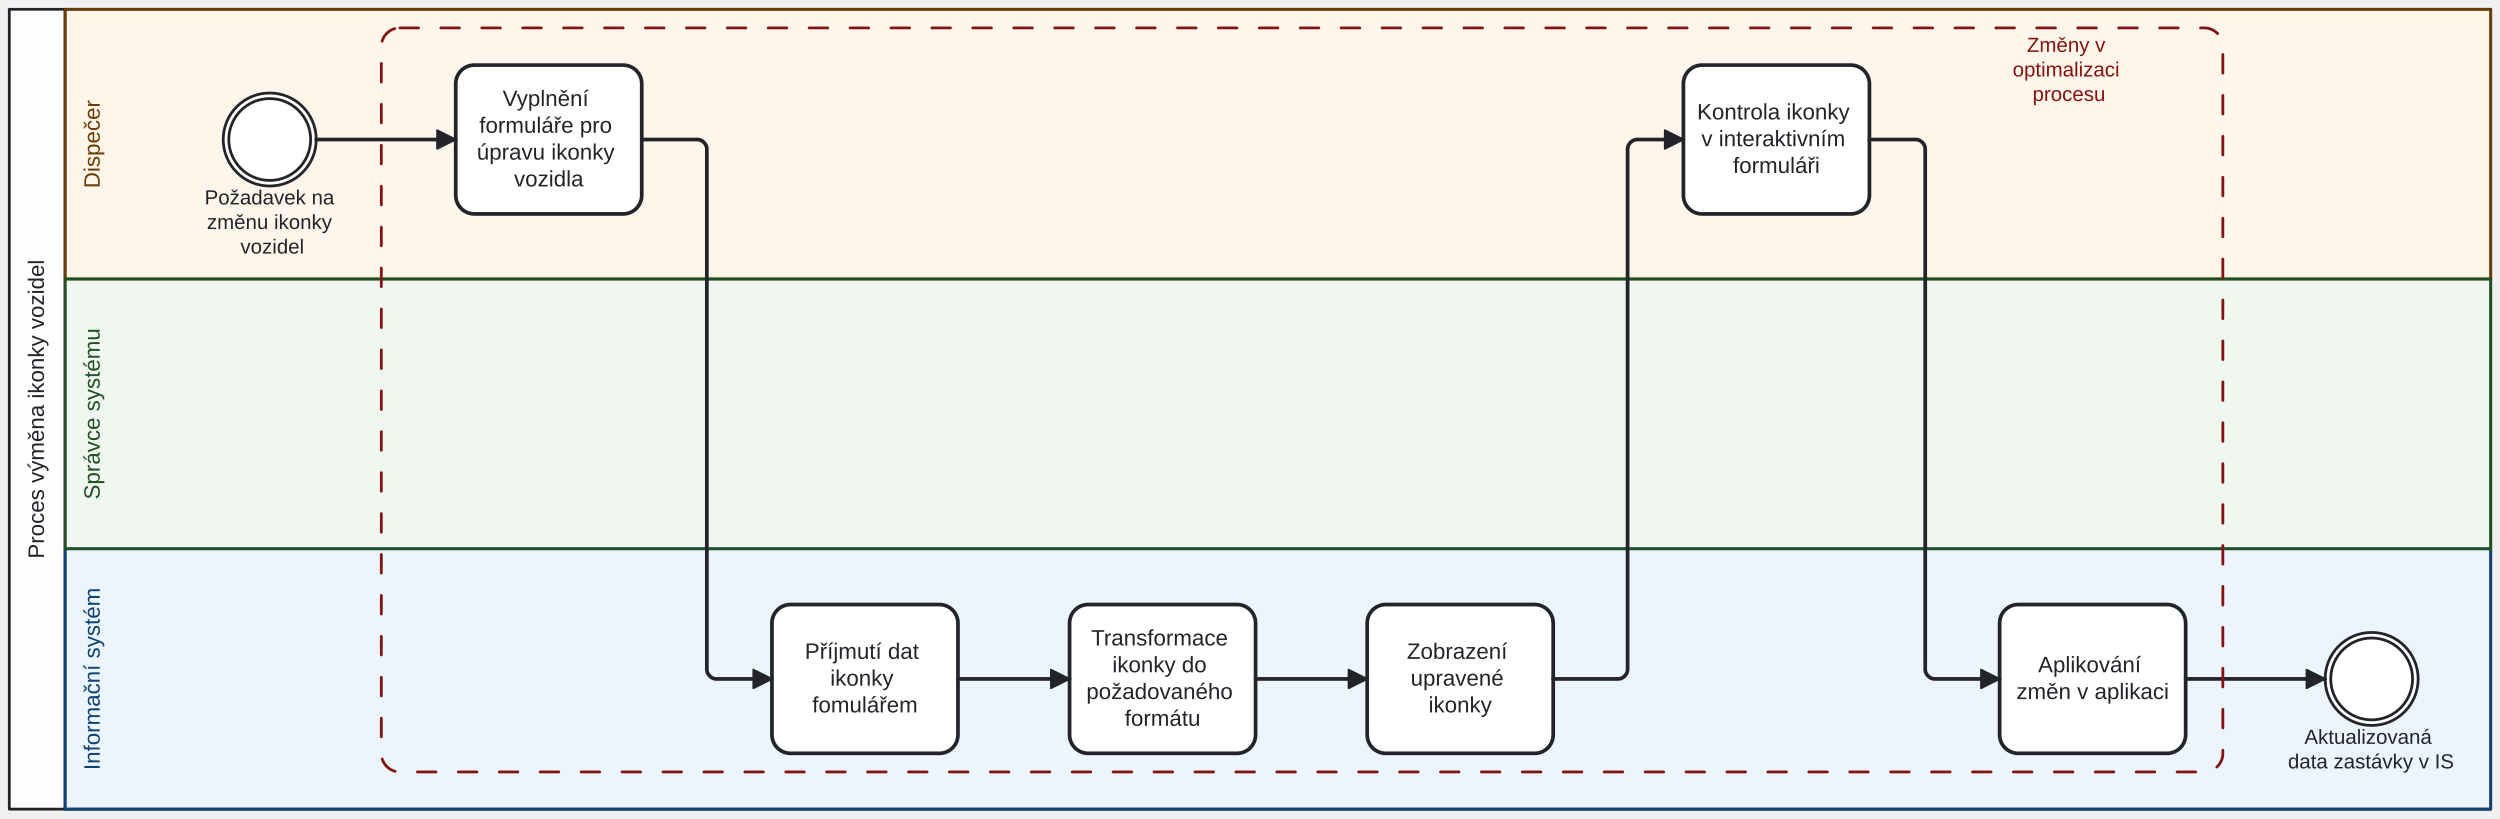
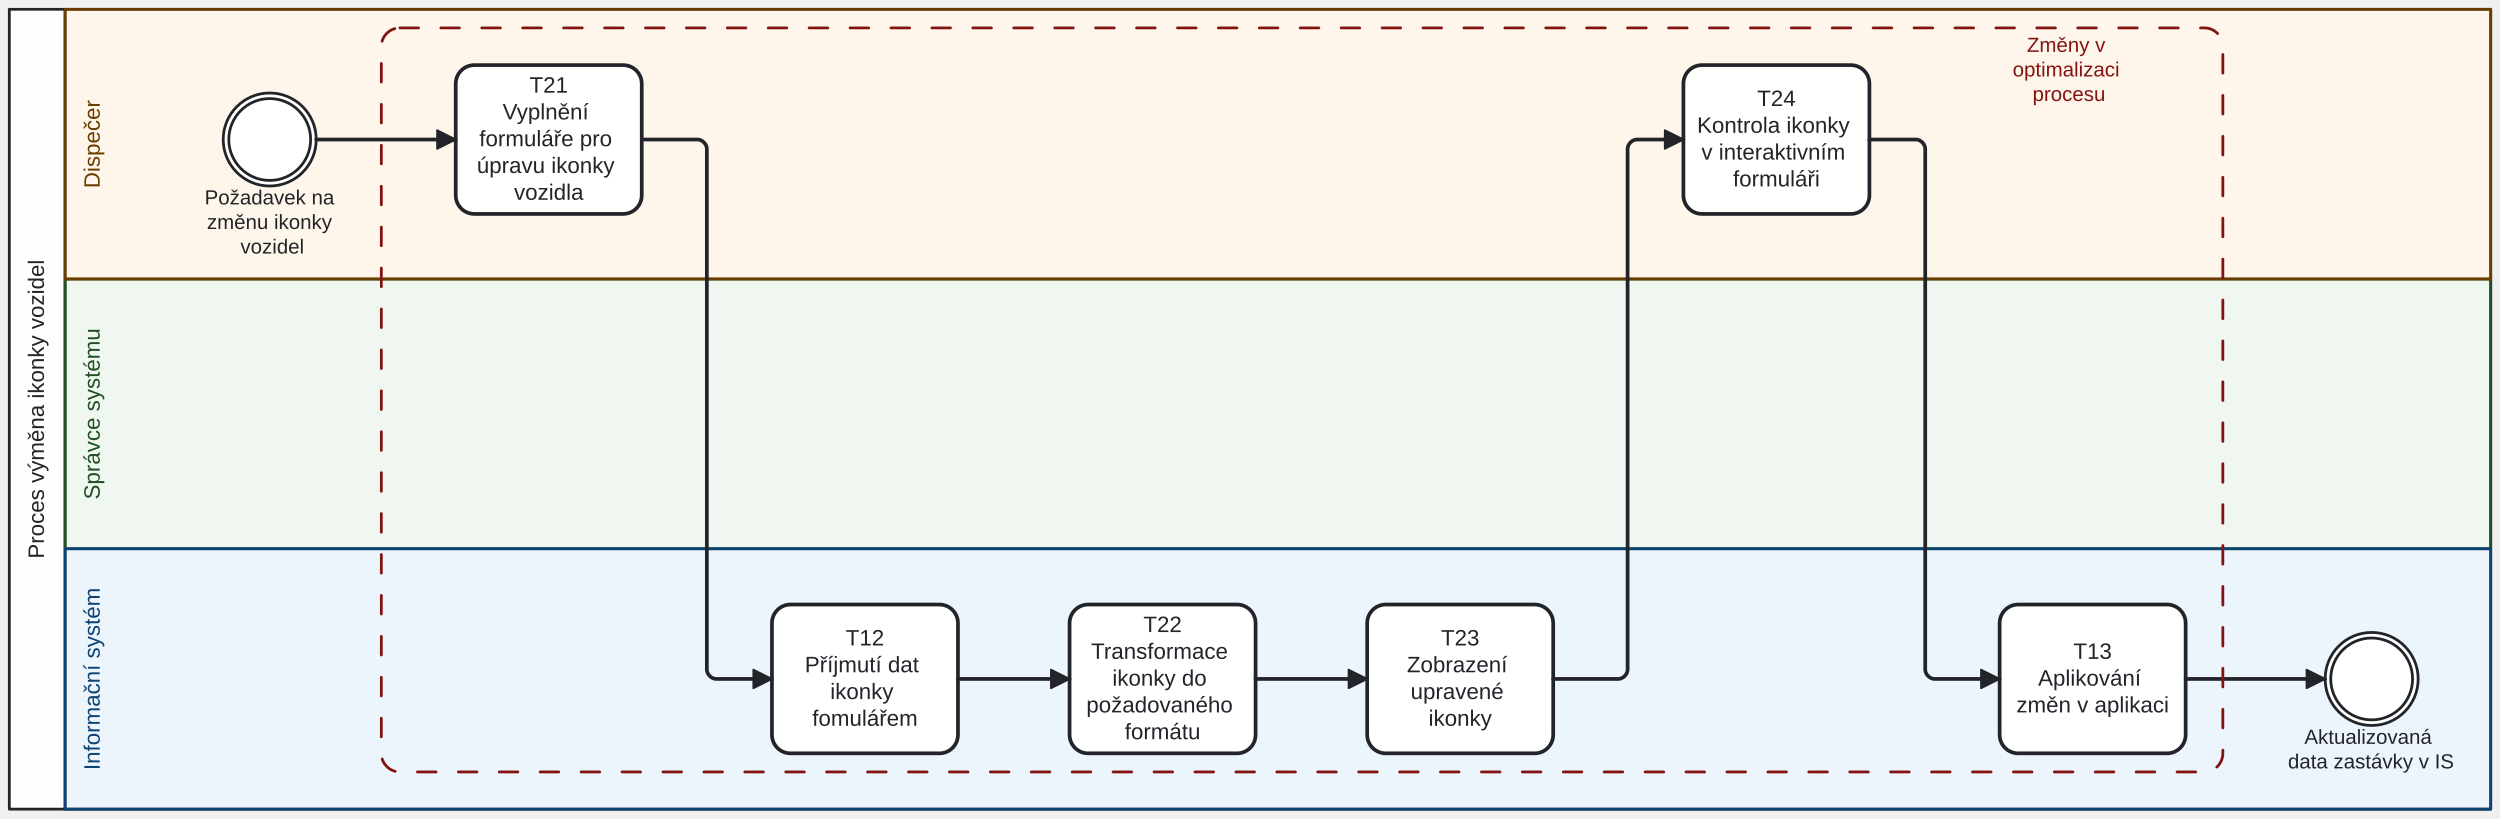
<svg xmlns="http://www.w3.org/2000/svg" width="1344" height="440" viewBox="125 55 1344 440" version="1.1">
  <defs>
-     <pattern id="djs-grid-pattern-252899" width="10" height="10" patternUnits="userSpaceOnUse">
+     <pattern id="djs-grid-pattern-616782" width="10" height="10" patternUnits="userSpaceOnUse">
      <circle cx="0.5" cy="0.5" r="0.5" style="fill: rgb(204, 204, 204);" />
    </pattern>
  </defs>
  <g class="djs-group">
    <g class="djs-element djs-shape" data-element-id="Participant_Proces_aktualizace_dat_j_zdn_ch___d_" transform="matrix(1, 0, 0, 1, 130, 60)" style="display: block;">
      <g class="djs-visual">
        <rect x="0" y="0" width="1334" height="430" rx="0" ry="0" style="stroke-linecap: round; stroke-linejoin: round; stroke: rgb(34, 36, 42); stroke-width: 1.5px; fill: white; fill-opacity: 0.95;" />
        <path style="fill: none; stroke-linecap: round; stroke-linejoin: round; stroke: rgb(34, 36, 42); stroke-width: 1.5px;" d="M30,0L30,430" />
        <text style="font-family: Arial, sans-serif; font-size: 12px; font-weight: normal; fill: rgb(34, 36, 42);" lineHeight="1.2" class="djs-label" transform="matrix(-1.83697e-16, -1, 1, -1.83697e-16, 0, 430)">
          <tspan x="134.667" y="18.6">Proces výměna ikonky vozidel</tspan>
        </text>
      </g>
-       <rect x="-5" y="-5" rx="4" width="1344" height="440" style="fill: none;" class="djs-outline" />
      <rect style="fill: none; stroke-opacity: 0; stroke: white; stroke-width: 15px;" class="djs-hit djs-hit-no-move" x="0" y="0" width="1334" height="430" />
      <rect style="fill: none; stroke-opacity: 0; stroke: white; stroke-width: 15px;" class="djs-hit djs-hit-click-stroke" x="0" y="0" width="1334" height="430" />
      <rect style="fill: none; stroke-opacity: 0; stroke: white; stroke-width: 15px;" class="djs-hit djs-hit-all" x="0" y="0" width="30" height="430" />
+       <rect x="-5" y="-5" rx="4" width="1344" height="440" style="fill: none;" class="djs-outline" />
    </g>
    <g class="djs-children">
+       <g class="djs-group">
+         <g class="djs-element djs-shape" data-element-id="Lane_Spr_vce_syst_mu" transform="matrix(1, 0, 0, 1, 160, 205)" style="display: block;">
+           <g class="djs-visual">
+             <rect x="0" y="0" width="1304" height="145" rx="0" ry="0" style="stroke-linecap: round; stroke-linejoin: round; stroke: rgb(32, 80, 34); stroke-width: 1.5px; fill: rgb(200, 230, 201); fill-opacity: 0.25;" />
+             <text style="font-family: Arial, sans-serif; font-size: 12px; font-weight: normal; fill: rgb(32, 80, 34);" lineHeight="1.2" class="djs-label" transform="matrix(-1.83697e-16, -1, 1, -1.83697e-16, 0, 145)">
+               <tspan x="26.5" y="18.6">Správce systému</tspan>
+             </text>
+           </g>
+           <rect style="fill: none; stroke-opacity: 0; stroke: white; stroke-width: 15px;" class="djs-hit djs-hit-no-move" x="0" y="0" width="1304" height="145" />
+           <rect style="fill: none; stroke-opacity: 0; stroke: white; stroke-width: 15px;" class="djs-hit djs-hit-click-stroke" x="0" y="0" width="1304" height="145" />
+           <rect style="fill: none; stroke-opacity: 0; stroke: white; stroke-width: 15px;" class="djs-hit djs-hit-all" x="0" y="0" width="30" height="145" />
+           <rect x="-5" y="-5" rx="4" width="1314" height="155" style="fill: none;" class="djs-outline" />
+         </g>
+       </g>
+       <g class="djs-group">
+         <g class="djs-element djs-shape" data-element-id="Lane_Informa_n__syst_m" transform="matrix(1, 0, 0, 1, 160, 350)" style="display: block;">
+           <g class="djs-visual">
+             <rect x="0" y="0" width="1304" height="140" rx="0" ry="0" style="stroke-linecap: round; stroke-linejoin: round; stroke: rgb(13, 67, 114); stroke-width: 1.5px; fill: rgb(187, 222, 251); fill-opacity: 0.25;" />
+             <text style="font-family: Arial, sans-serif; font-size: 12px; font-weight: normal; fill: rgb(13, 67, 114);" lineHeight="1.2" class="djs-label" transform="matrix(-1.83697e-16, -1, 1, -1.83697e-16, 0, 140)">
+               <tspan x="21" y="18.6">Informační systém</tspan>
+             </text>
+           </g>
+           <rect style="fill: none; stroke-opacity: 0; stroke: white; stroke-width: 15px;" class="djs-hit djs-hit-no-move" x="0" y="0" width="1304" height="140" />
+           <rect style="fill: none; stroke-opacity: 0; stroke: white; stroke-width: 15px;" class="djs-hit djs-hit-click-stroke" x="0" y="0" width="1304" height="140" />
+           <rect style="fill: none; stroke-opacity: 0; stroke: white; stroke-width: 15px;" class="djs-hit djs-hit-all" x="0" y="0" width="30" height="140" />
+           <rect x="-5" y="-5" rx="4" width="1314" height="150" style="fill: none;" class="djs-outline" />
+         </g>
+       </g>
      <g class="djs-group">
        <g class="djs-element djs-shape" data-element-id="Lane_Dopravce" transform="matrix(1, 0, 0, 1, 160, 60)" style="display: block;">
          <g class="djs-visual">
            <rect x="0" y="0" width="1304" height="145" rx="0" ry="0" style="stroke-linecap: round; stroke-linejoin: round; stroke: rgb(107, 60, 0); stroke-width: 1.5px; fill: rgb(255, 224, 178); fill-opacity: 0.25;" />
            <text style="font-family: Arial, sans-serif; font-size: 12px; font-weight: normal; fill: rgb(107, 60, 0);" lineHeight="1.2" class="djs-label" transform="matrix(-1.83697e-16, -1, 1, -1.83697e-16, 0, 145)">
              <tspan x="48.833" y="18.6">Dispečer</tspan>
            </text>
          </g>
-           <rect x="-5" y="-5" rx="4" width="1314" height="155" style="fill: none;" class="djs-outline" />
          <rect style="fill: none; stroke-opacity: 0; stroke: white; stroke-width: 15px;" class="djs-hit djs-hit-no-move" x="0" y="0" width="1304" height="145" />
          <rect style="fill: none; stroke-opacity: 0; stroke: white; stroke-width: 15px;" class="djs-hit djs-hit-click-stroke" x="0" y="0" width="1304" height="145" />
          <rect style="fill: none; stroke-opacity: 0; stroke: white; stroke-width: 15px;" class="djs-hit djs-hit-all" x="0" y="0" width="30" height="145" />
-         </g>
-       </g>
-       <g class="djs-group">
-         <g class="djs-element djs-shape" data-element-id="Lane_Informa_n__syst_m" transform="matrix(1, 0, 0, 1, 160, 350)" style="display: block;">
-           <g class="djs-visual">
-             <rect x="0" y="0" width="1304" height="140" rx="0" ry="0" style="stroke-linecap: round; stroke-linejoin: round; stroke: rgb(13, 67, 114); stroke-width: 1.5px; fill: rgb(187, 222, 251); fill-opacity: 0.25;" />
-             <text style="font-family: Arial, sans-serif; font-size: 12px; font-weight: normal; fill: rgb(13, 67, 114);" lineHeight="1.2" class="djs-label" transform="matrix(-1.83697e-16, -1, 1, -1.83697e-16, 0, 140)">
-               <tspan x="21" y="18.6">Informační systém</tspan>
-             </text>
-           </g>
-           <rect x="-5" y="-5" rx="4" width="1314" height="150" style="fill: none;" class="djs-outline" />
-           <rect style="fill: none; stroke-opacity: 0; stroke: white; stroke-width: 15px;" class="djs-hit djs-hit-no-move" x="0" y="0" width="1304" height="140" />
-           <rect style="fill: none; stroke-opacity: 0; stroke: white; stroke-width: 15px;" class="djs-hit djs-hit-click-stroke" x="0" y="0" width="1304" height="140" />
-           <rect style="fill: none; stroke-opacity: 0; stroke: white; stroke-width: 15px;" class="djs-hit djs-hit-all" x="0" y="0" width="30" height="140" />
-         </g>
-       </g>
-       <g class="djs-group">
-         <g class="djs-element djs-shape" data-element-id="Lane_Spr_vce_syst_mu" transform="matrix(1, 0, 0, 1, 160, 205)" style="display: block;">
-           <g class="djs-visual">
-             <rect x="0" y="0" width="1304" height="145" rx="0" ry="0" style="stroke-linecap: round; stroke-linejoin: round; stroke: rgb(32, 80, 34); stroke-width: 1.5px; fill: rgb(200, 230, 201); fill-opacity: 0.25;" />
-             <text style="font-family: Arial, sans-serif; font-size: 12px; font-weight: normal; fill: rgb(32, 80, 34);" lineHeight="1.2" class="djs-label" transform="matrix(-1.83697e-16, -1, 1, -1.83697e-16, 0, 145)">
-               <tspan x="26.5" y="18.6">Správce systému</tspan>
-             </text>
-           </g>
          <rect x="-5" y="-5" rx="4" width="1314" height="155" style="fill: none;" class="djs-outline" />
-           <rect style="fill: none; stroke-opacity: 0; stroke: white; stroke-width: 15px;" class="djs-hit djs-hit-no-move" x="0" y="0" width="1304" height="145" />
-           <rect style="fill: none; stroke-opacity: 0; stroke: white; stroke-width: 15px;" class="djs-hit djs-hit-click-stroke" x="0" y="0" width="1304" height="145" />
-           <rect style="fill: none; stroke-opacity: 0; stroke: white; stroke-width: 15px;" class="djs-hit djs-hit-all" x="0" y="0" width="30" height="145" />
        </g>
      </g>
      <g class="djs-group">
        <g class="djs-element djs-shape" data-element-id="Zm_na_j_zdn_ho___du" transform="matrix(1, 0, 0, 1, 245, 105)" style="display: block;">
          <g class="djs-visual">
            <circle cx="25" cy="25" r="25" style="stroke-linecap: round; stroke-linejoin: round; stroke: rgb(34, 36, 42); stroke-width: 1.5px; fill: white; fill-opacity: 0.95;" />
            <circle cx="25" cy="25" r="22" style="stroke-linecap: round; stroke-linejoin: round; stroke: rgb(34, 36, 42); stroke-width: 1.5px; fill: none;" />
          </g>
          <rect style="fill: none; stroke-opacity: 0; stroke: white; stroke-width: 15px;" class="djs-hit djs-hit-all" x="0" y="0" width="50" height="50" />
          <circle cx="25" cy="25" r="30" style="fill: none;" class="djs-outline" />
        </g>
      </g>
      <g class="djs-group">
        <g class="djs-element djs-shape" data-element-id="Zm_na_j_zdn_ho___du_label" transform="matrix(1, 0, 0, 1, 235, 155)" style="display: block;">
          <g class="djs-visual">
            <text style="font-family: Arial, sans-serif; font-size: 11px; font-weight: normal; fill: rgb(34, 36, 42);" lineHeight="1.2" class="djs-label">
              <tspan x="0" y="9.9">Požadavek na </tspan>
              <tspan x="1.225" y="23.1">změnu ikonky </tspan>
              <tspan x="19.25" y="36.3">vozidel</tspan>
            </text>
          </g>
          <rect style="fill: none; stroke-opacity: 0; stroke: white; stroke-width: 15px;" class="djs-hit djs-hit-all" x="0" y="0" width="73" height="40" />
          <rect x="-5" y="-5" rx="4" width="83" height="50" style="fill: none;" class="djs-outline" />
        </g>
      </g>
      <g class="djs-group">
        <g class="djs-element djs-shape" data-element-id="Activity_0sp6pku" transform="matrix(1, 0, 0, 1, 370, 90)" style="display: block;">
          <g class="djs-visual">
            <rect x="0" y="0" width="100" height="80" rx="10" ry="10" style="stroke-linecap: round; stroke-linejoin: round; stroke: rgb(34, 36, 42); stroke-width: 2px; fill: white; fill-opacity: 0.95;" />
            <text style="font-family: Arial, sans-serif; font-size: 12px; font-weight: normal; fill: rgb(34, 36, 42);" lineHeight="1.2" class="djs-label">
-               <tspan x="25.217" y="22">Vyplnění </tspan>
-               <tspan x="12.667" y="36.4">formuláře pro </tspan>
-               <tspan x="11.333" y="50.8">úpravu ikonky </tspan>
-               <tspan x="31.333" y="65.2">vozidla</tspan>
+               <tspan x="39.667" y="14.8">T21</tspan>
+               <tspan x="25.217" y="29.2">Vyplnění </tspan>
+               <tspan x="12.667" y="43.6">formuláře pro </tspan>
+               <tspan x="11.333" y="58">úpravu ikonky </tspan>
+               <tspan x="31.333" y="72.4">vozidla</tspan>
            </text>
          </g>
          <rect style="fill: none; stroke-opacity: 0; stroke: white; stroke-width: 15px;" class="djs-hit djs-hit-all" x="0" y="0" width="100" height="80" />
          <rect x="-5" y="-5" rx="14" width="110" height="90" style="fill: none;" class="djs-outline" />
        </g>
      </g>
      <g class="djs-group">
        <g class="djs-element djs-shape" data-element-id="Activity_18qa613" transform="matrix(1, 0, 0, 1, 540, 380)" style="display: block;">
          <g class="djs-visual">
            <rect x="0" y="0" width="100" height="80" rx="10" ry="10" style="stroke-linecap: round; stroke-linejoin: round; stroke: rgb(34, 36, 42); stroke-width: 2px; fill: white; fill-opacity: 0.95;" />
            <text style="font-family: Arial, sans-serif; font-size: 12px; font-weight: normal; fill: rgb(34, 36, 42);" lineHeight="1.2" class="djs-label">
-               <tspan x="17.667" y="29.2">Příjmutí dat </tspan>
-               <tspan x="31.333" y="43.6">ikonky </tspan>
-               <tspan x="21.667" y="58">fomulářem</tspan>
+               <tspan x="39.667" y="22">T12</tspan>
+               <tspan x="17.667" y="36.4">Příjmutí dat </tspan>
+               <tspan x="31.333" y="50.8">ikonky </tspan>
+               <tspan x="21.667" y="65.2">fomulářem</tspan>
            </text>
          </g>
          <rect style="fill: none; stroke-opacity: 0; stroke: white; stroke-width: 15px;" class="djs-hit djs-hit-all" x="0" y="0" width="100" height="80" />
          <rect x="-5" y="-5" rx="14" width="110" height="90" style="fill: none;" class="djs-outline" />
        </g>
      </g>
      <g class="djs-group">
        <g class="djs-element djs-shape" data-element-id="Activity_0edxqx6" transform="matrix(1, 0, 0, 1, 860, 380)" style="display: block;">
          <g class="djs-visual">
            <rect x="0" y="0" width="100" height="80" rx="10" ry="10" style="stroke-linecap: round; stroke-linejoin: round; stroke: rgb(34, 36, 42); stroke-width: 2px; fill: white; fill-opacity: 0.95;" />
            <text style="font-family: Arial, sans-serif; font-size: 12px; font-weight: normal; fill: rgb(34, 36, 42);" lineHeight="1.2" class="djs-label">
-               <tspan x="21.333" y="29.2">Zobrazení </tspan>
-               <tspan x="23.333" y="43.6">upravené </tspan>
-               <tspan x="33" y="58">ikonky</tspan>
+               <tspan x="39.667" y="22">T23</tspan>
+               <tspan x="21.333" y="36.4">Zobrazení </tspan>
+               <tspan x="23.333" y="50.8">upravené </tspan>
+               <tspan x="33" y="65.2">ikonky</tspan>
            </text>
          </g>
          <rect style="fill: none; stroke-opacity: 0; stroke: white; stroke-width: 15px;" class="djs-hit djs-hit-all" x="0" y="0" width="100" height="80" />
          <rect x="-5" y="-5" rx="14" width="110" height="90" style="fill: none;" class="djs-outline" />
        </g>
      </g>
      <g class="djs-group">
        <g class="djs-element djs-shape" data-element-id="Activity_0b75zoj" transform="matrix(1, 0, 0, 1, 1200, 380)" style="display: block;">
          <g class="djs-visual">
            <rect x="0" y="0" width="100" height="80" rx="10" ry="10" style="stroke-linecap: round; stroke-linejoin: round; stroke: rgb(34, 36, 42); stroke-width: 2px; fill: white; fill-opacity: 0.95;" />
            <text style="font-family: Arial, sans-serif; font-size: 12px; font-weight: normal; fill: rgb(34, 36, 42);" lineHeight="1.2" class="djs-label">
-               <tspan x="20.667" y="36.4">Aplikování </tspan>
-               <tspan x="9" y="50.8">změn v aplikaci</tspan>
+               <tspan x="39.667" y="29.2">T13</tspan>
+               <tspan x="20.667" y="43.6">Aplikování </tspan>
+               <tspan x="9" y="58">změn v aplikaci</tspan>
            </text>
          </g>
          <rect style="fill: none; stroke-opacity: 0; stroke: white; stroke-width: 15px;" class="djs-hit djs-hit-all" x="0" y="0" width="100" height="80" />
          <rect x="-5" y="-5" rx="14" width="110" height="90" style="fill: none;" class="djs-outline" />
        </g>
      </g>
      <g class="djs-group">
        <g class="djs-element djs-shape" data-element-id="Activity_1gcmrmh" transform="matrix(1, 0, 0, 1, 1030, 90)" style="display: block;">
          <g class="djs-visual">
            <rect x="0" y="0" width="100" height="80" rx="10" ry="10" style="stroke-linecap: round; stroke-linejoin: round; stroke: rgb(34, 36, 42); stroke-width: 2px; fill: white; fill-opacity: 0.95;" />
            <text style="font-family: Arial, sans-serif; font-size: 12px; font-weight: normal; fill: rgb(34, 36, 42);" lineHeight="1.2" class="djs-label">
-               <tspan x="7.333" y="29.2">Kontrola ikonky </tspan>
-               <tspan x="9.667" y="43.6">v interaktivním </tspan>
-               <tspan x="26.667" y="58">formuláři</tspan>
+               <tspan x="39.667" y="22">T24</tspan>
+               <tspan x="7.333" y="36.4">Kontrola ikonky </tspan>
+               <tspan x="9.667" y="50.8">v interaktivním </tspan>
+               <tspan x="26.667" y="65.2">formuláři</tspan>
            </text>
          </g>
          <rect style="fill: none; stroke-opacity: 0; stroke: white; stroke-width: 15px;" class="djs-hit djs-hit-all" x="0" y="0" width="100" height="80" />
          <rect x="-5" y="-5" rx="14" width="110" height="90" style="fill: none;" class="djs-outline" />
        </g>
      </g>
      <g class="djs-group">
        <g class="djs-element djs-shape" data-element-id="Activity_1i9jghm" transform="matrix(1, 0, 0, 1, 700, 380)" style="display: block;">
          <g class="djs-visual">
            <rect x="0" y="0" width="100" height="80" rx="10" ry="10" style="stroke-linecap: round; stroke-linejoin: round; stroke: rgb(34, 36, 42); stroke-width: 2px; fill: white; fill-opacity: 0.95;" />
            <text style="font-family: Arial, sans-serif; font-size: 12px; font-weight: normal; fill: rgb(34, 36, 42);" lineHeight="1.2" class="djs-label">
-               <tspan x="11.558" y="22">Transformace </tspan>
-               <tspan x="23" y="36.4">ikonky do </tspan>
-               <tspan x="9" y="50.8">požadovaného </tspan>
-               <tspan x="29.667" y="65.2">formátu</tspan>
+               <tspan x="39.667" y="14.8">T22</tspan>
+               <tspan x="11.558" y="29.2">Transformace </tspan>
+               <tspan x="23" y="43.6">ikonky do </tspan>
+               <tspan x="9" y="58">požadovaného </tspan>
+               <tspan x="29.667" y="72.4">formátu</tspan>
            </text>
          </g>
          <rect style="fill: none; stroke-opacity: 0; stroke: white; stroke-width: 15px;" class="djs-hit djs-hit-all" x="0" y="0" width="100" height="80" />
          <rect x="-5" y="-5" rx="14" width="110" height="90" style="fill: none;" class="djs-outline" />
        </g>
      </g>
      <g class="djs-group">
        <g class="djs-element djs-shape" data-element-id="Aktualizovan__data_j_zdn_ch___d__dostupn__v_IS" transform="matrix(1, 0, 0, 1, 1375, 395)" style="display: block;">
          <g class="djs-visual">
            <circle cx="25" cy="25" r="25" style="stroke-linecap: round; stroke-linejoin: round; stroke: rgb(34, 36, 42); stroke-width: 1.5px; fill: white; fill-opacity: 0.95;" />
            <circle cx="25" cy="25" r="22" style="stroke-linecap: round; stroke-linejoin: round; stroke: rgb(34, 36, 42); stroke-width: 1.5px; fill: none;" />
          </g>
          <rect style="fill: none; stroke-opacity: 0; stroke: white; stroke-width: 15px;" class="djs-hit djs-hit-all" x="0" y="0" width="50" height="50" />
          <circle cx="25" cy="25" r="30" style="fill: none;" class="djs-outline" />
        </g>
      </g>
      <g class="djs-group">
+         <g class="djs-element djs-shape" data-element-id="Aktualizovan__data_j_zdn_ch___d__dostupn__v_IS_label" transform="matrix(1, 0, 0, 1, 1355, 445)" style="display: block;">
+           <g class="djs-visual">
+             <text style="font-family: Arial, sans-serif; font-size: 11px; font-weight: normal; fill: rgb(34, 36, 42);" lineHeight="1.2" class="djs-label">
+               <tspan x="8.842" y="9.9">Aktualizovaná </tspan>
+               <tspan x="0" y="23.1">data zastávky v IS</tspan>
+             </text>
+           </g>
+           <rect style="fill: none; stroke-opacity: 0; stroke: white; stroke-width: 15px;" class="djs-hit djs-hit-all" x="0" y="0" width="90" height="27" />
+           <rect x="-5" y="-5" rx="4" width="100" height="37" style="fill: none;" class="djs-outline" />
+         </g>
+       </g>
+       <g class="djs-group">
        <g class="djs-element djs-connection" data-element-id="Flow_rel-Zm_na_j_zdn_ho___du-Informov_n__spr_vce_syst_mu_o_zm_n__j_zdn_ch___d_-forward" style="display: block;">
          <g class="djs-visual">
            <defs>
-               <marker id="marker-2y8yrhfykdpttidwweyv4htcb" viewBox="0 0 20 20" refX="11" refY="10" markerWidth="10" markerHeight="10" orient="auto">
-                 <path d="M 1 5 L 11 10 L 1 15 Z" style="stroke-linecap: round; stroke-linejoin: round; stroke: rgb(34, 36, 42); stroke-width: 1px; fill: rgb(34, 36, 42);" />
-               </marker>
-             </defs>
-             <path style="fill: none; stroke-linecap: round; stroke-linejoin: round; stroke: rgb(34, 36, 42); stroke-width: 2px; marker-end: url('#marker-2y8yrhfykdpttidwweyv4htcb');" data-corner-radius="5" d="M295,130L370,130" />
+               <marker id="marker-3dk4g625xs3rce3f567o2uv05" viewBox="0 0 20 20" refX="11" refY="10" markerWidth="10" markerHeight="10" orient="auto">
+                 <path d="M 1 5 L 11 10 L 1 15 Z" style="stroke-linecap: round; stroke-linejoin: round; stroke: rgb(34, 36, 42); stroke-width: 1px; fill: rgb(34, 36, 42);" />
+               </marker>
+             </defs>
+             <path style="fill: none; stroke-linecap: round; stroke-linejoin: round; stroke: rgb(34, 36, 42); stroke-width: 2px; marker-end: url('#marker-3dk4g625xs3rce3f567o2uv05');" data-corner-radius="5" d="M295,130L370,130" />
          </g>
          <path d="M295,130L370,130" style="fill: none; stroke-opacity: 0; stroke: white; stroke-width: 15px;" class="djs-hit djs-hit-stroke" />
          <rect x="290" y="125" rx="4" width="85" height="10" style="fill: none;" class="djs-outline" />
        </g>
      </g>
      <g class="djs-group">
        <g class="djs-element djs-connection" data-element-id="Flow_1i2h7os" style="display: block;">
          <g class="djs-visual">
            <defs>
-               <marker id="marker-55wo6fp9mp8hbl4kokrz4yup0" viewBox="0 0 20 20" refX="11" refY="10" markerWidth="10" markerHeight="10" orient="auto">
-                 <path d="M 1 5 L 11 10 L 1 15 Z" style="stroke-linecap: round; stroke-linejoin: round; stroke: rgb(34, 36, 42); stroke-width: 1px; fill: rgb(34, 36, 42);" />
-               </marker>
-             </defs>
-             <path style="fill: none; stroke-linecap: round; stroke-linejoin: round; stroke: rgb(34, 36, 42); stroke-width: 2px; marker-end: url('#marker-55wo6fp9mp8hbl4kokrz4yup0');" data-corner-radius="5" d="M470,130L500,130C502.5,130,505,132.5,505,135L505,415C505,417.5,507.5,420,510,420L540,420" />
+               <marker id="marker-eauzi5a809flfgkzrclwitun0" viewBox="0 0 20 20" refX="11" refY="10" markerWidth="10" markerHeight="10" orient="auto">
+                 <path d="M 1 5 L 11 10 L 1 15 Z" style="stroke-linecap: round; stroke-linejoin: round; stroke: rgb(34, 36, 42); stroke-width: 1px; fill: rgb(34, 36, 42);" />
+               </marker>
+             </defs>
+             <path style="fill: none; stroke-linecap: round; stroke-linejoin: round; stroke: rgb(34, 36, 42); stroke-width: 2px; marker-end: url('#marker-eauzi5a809flfgkzrclwitun0');" data-corner-radius="5" d="M470,130L500,130C502.5,130,505,132.5,505,135L505,415C505,417.5,507.5,420,510,420L540,420" />
          </g>
          <path d="M470,130L505,130L505,420L540,420" style="fill: none; stroke-opacity: 0; stroke: white; stroke-width: 15px;" class="djs-hit djs-hit-stroke" />
          <rect x="465" y="125" rx="4" width="80" height="300" style="fill: none;" class="djs-outline" />
        </g>
      </g>
      <g class="djs-group">
        <g class="djs-element djs-connection" data-element-id="Flow_00dzndh" style="display: block;">
          <g class="djs-visual">
            <defs>
-               <marker id="marker-dz55s7tc00uun3ajwlhusdf6i" viewBox="0 0 20 20" refX="11" refY="10" markerWidth="10" markerHeight="10" orient="auto">
-                 <path d="M 1 5 L 11 10 L 1 15 Z" style="stroke-linecap: round; stroke-linejoin: round; stroke: rgb(34, 36, 42); stroke-width: 1px; fill: rgb(34, 36, 42);" />
-               </marker>
-             </defs>
-             <path style="fill: none; stroke-linecap: round; stroke-linejoin: round; stroke: rgb(34, 36, 42); stroke-width: 2px; marker-end: url('#marker-dz55s7tc00uun3ajwlhusdf6i');" data-corner-radius="5" d="M640,420L700,420" />
+               <marker id="marker-45f9nowln6zizeejiohtbev6z" viewBox="0 0 20 20" refX="11" refY="10" markerWidth="10" markerHeight="10" orient="auto">
+                 <path d="M 1 5 L 11 10 L 1 15 Z" style="stroke-linecap: round; stroke-linejoin: round; stroke: rgb(34, 36, 42); stroke-width: 1px; fill: rgb(34, 36, 42);" />
+               </marker>
+             </defs>
+             <path style="fill: none; stroke-linecap: round; stroke-linejoin: round; stroke: rgb(34, 36, 42); stroke-width: 2px; marker-end: url('#marker-45f9nowln6zizeejiohtbev6z');" data-corner-radius="5" d="M640,420L700,420" />
          </g>
          <path d="M640,420L700,420" style="fill: none; stroke-opacity: 0; stroke: white; stroke-width: 15px;" class="djs-hit djs-hit-stroke" />
          <rect x="635" y="415" rx="4" width="70" height="10" style="fill: none;" class="djs-outline" />
        </g>
      </g>
      <g class="djs-group">
        <g class="djs-element djs-connection" data-element-id="Flow_06jfo1a" style="display: block;">
          <g class="djs-visual">
            <defs>
-               <marker id="marker-d3h4y96s6po3jpqxagn27na5p" viewBox="0 0 20 20" refX="11" refY="10" markerWidth="10" markerHeight="10" orient="auto">
-                 <path d="M 1 5 L 11 10 L 1 15 Z" style="stroke-linecap: round; stroke-linejoin: round; stroke: rgb(34, 36, 42); stroke-width: 1px; fill: rgb(34, 36, 42);" />
-               </marker>
-             </defs>
-             <path style="fill: none; stroke-linecap: round; stroke-linejoin: round; stroke: rgb(34, 36, 42); stroke-width: 2px; marker-end: url('#marker-d3h4y96s6po3jpqxagn27na5p');" data-corner-radius="5" d="M1300,420L1375,420" />
+               <marker id="marker-5th5q6hemqjn8fkmomznq5vku" viewBox="0 0 20 20" refX="11" refY="10" markerWidth="10" markerHeight="10" orient="auto">
+                 <path d="M 1 5 L 11 10 L 1 15 Z" style="stroke-linecap: round; stroke-linejoin: round; stroke: rgb(34, 36, 42); stroke-width: 1px; fill: rgb(34, 36, 42);" />
+               </marker>
+             </defs>
+             <path style="fill: none; stroke-linecap: round; stroke-linejoin: round; stroke: rgb(34, 36, 42); stroke-width: 2px; marker-end: url('#marker-5th5q6hemqjn8fkmomznq5vku');" data-corner-radius="5" d="M1300,420L1375,420" />
          </g>
          <path d="M1300,420L1375,420" style="fill: none; stroke-opacity: 0; stroke: white; stroke-width: 15px;" class="djs-hit djs-hit-stroke" />
          <rect x="1295" y="415" rx="4" width="85" height="10" style="fill: none;" class="djs-outline" />
        </g>
      </g>
      <g class="djs-group">
        <g class="djs-element djs-connection" data-element-id="Flow_19sj9t1" style="display: block;">
          <g class="djs-visual">
            <defs>
-               <marker id="marker-c3ludz777sg88w5w59k52f68i" viewBox="0 0 20 20" refX="11" refY="10" markerWidth="10" markerHeight="10" orient="auto">
-                 <path d="M 1 5 L 11 10 L 1 15 Z" style="stroke-linecap: round; stroke-linejoin: round; stroke: rgb(34, 36, 42); stroke-width: 1px; fill: rgb(34, 36, 42);" />
-               </marker>
-             </defs>
-             <path style="fill: none; stroke-linecap: round; stroke-linejoin: round; stroke: rgb(34, 36, 42); stroke-width: 2px; marker-end: url('#marker-c3ludz777sg88w5w59k52f68i');" data-corner-radius="5" d="M960,420L995,420C997.5,420,1000,417.5,1000,415L1000,135C1000,132.5,1002.5,130,1005,130L1030,130" />
+               <marker id="marker-ewy9jeo6boma4kipzjrvbxtef" viewBox="0 0 20 20" refX="11" refY="10" markerWidth="10" markerHeight="10" orient="auto">
+                 <path d="M 1 5 L 11 10 L 1 15 Z" style="stroke-linecap: round; stroke-linejoin: round; stroke: rgb(34, 36, 42); stroke-width: 1px; fill: rgb(34, 36, 42);" />
+               </marker>
+             </defs>
+             <path style="fill: none; stroke-linecap: round; stroke-linejoin: round; stroke: rgb(34, 36, 42); stroke-width: 2px; marker-end: url('#marker-ewy9jeo6boma4kipzjrvbxtef');" data-corner-radius="5" d="M960,420L995,420C997.5,420,1000,417.5,1000,415L1000,135C1000,132.5,1002.5,130,1005,130L1030,130" />
          </g>
          <path d="M960,420L1000,420L1000,130L1030,130" style="fill: none; stroke-opacity: 0; stroke: white; stroke-width: 15px;" class="djs-hit djs-hit-stroke" />
          <rect x="955" y="125" rx="4" width="80" height="300" style="fill: none;" class="djs-outline" />
        </g>
      </g>
      <g class="djs-group">
        <g class="djs-element djs-connection" data-element-id="Flow_0932006" style="display: block;">
          <g class="djs-visual">
            <defs>
-               <marker id="marker-cbycyc4gz1eaisd6r6nmed7ec" viewBox="0 0 20 20" refX="11" refY="10" markerWidth="10" markerHeight="10" orient="auto">
-                 <path d="M 1 5 L 11 10 L 1 15 Z" style="stroke-linecap: round; stroke-linejoin: round; stroke: rgb(34, 36, 42); stroke-width: 1px; fill: rgb(34, 36, 42);" />
-               </marker>
-             </defs>
-             <path style="fill: none; stroke-linecap: round; stroke-linejoin: round; stroke: rgb(34, 36, 42); stroke-width: 2px; marker-end: url('#marker-cbycyc4gz1eaisd6r6nmed7ec');" data-corner-radius="5" d="M1130,130L1155,130C1157.5,130,1160,132.5,1160,135L1160,415C1160,417.5,1162.5,420,1165,420L1200,420" />
+               <marker id="marker-6xdwzifwgdtbl70yyian73bom" viewBox="0 0 20 20" refX="11" refY="10" markerWidth="10" markerHeight="10" orient="auto">
+                 <path d="M 1 5 L 11 10 L 1 15 Z" style="stroke-linecap: round; stroke-linejoin: round; stroke: rgb(34, 36, 42); stroke-width: 1px; fill: rgb(34, 36, 42);" />
+               </marker>
+             </defs>
+             <path style="fill: none; stroke-linecap: round; stroke-linejoin: round; stroke: rgb(34, 36, 42); stroke-width: 2px; marker-end: url('#marker-6xdwzifwgdtbl70yyian73bom');" data-corner-radius="5" d="M1130,130L1155,130C1157.5,130,1160,132.5,1160,135L1160,415C1160,417.5,1162.5,420,1165,420L1200,420" />
          </g>
          <path d="M1130,130L1160,130L1160,420L1200,420" style="fill: none; stroke-opacity: 0; stroke: white; stroke-width: 15px;" class="djs-hit djs-hit-stroke" />
          <rect x="1125" y="125" rx="4" width="80" height="300" style="fill: none;" class="djs-outline" />
        </g>
      </g>
      <g class="djs-group">
        <g class="djs-element djs-connection" data-element-id="Flow_0s2cpyq" style="display: block;">
          <g class="djs-visual">
            <defs>
-               <marker id="marker-5x4ablz7oijsc88qdzrfbayup" viewBox="0 0 20 20" refX="11" refY="10" markerWidth="10" markerHeight="10" orient="auto">
-                 <path d="M 1 5 L 11 10 L 1 15 Z" style="stroke-linecap: round; stroke-linejoin: round; stroke: rgb(34, 36, 42); stroke-width: 1px; fill: rgb(34, 36, 42);" />
-               </marker>
-             </defs>
-             <path style="fill: none; stroke-linecap: round; stroke-linejoin: round; stroke: rgb(34, 36, 42); stroke-width: 2px; marker-end: url('#marker-5x4ablz7oijsc88qdzrfbayup');" data-corner-radius="5" d="M800,420L860,420" />
+               <marker id="marker-b7qzqbdebwzp22qxkswwxcmdu" viewBox="0 0 20 20" refX="11" refY="10" markerWidth="10" markerHeight="10" orient="auto">
+                 <path d="M 1 5 L 11 10 L 1 15 Z" style="stroke-linecap: round; stroke-linejoin: round; stroke: rgb(34, 36, 42); stroke-width: 1px; fill: rgb(34, 36, 42);" />
+               </marker>
+             </defs>
+             <path style="fill: none; stroke-linecap: round; stroke-linejoin: round; stroke: rgb(34, 36, 42); stroke-width: 2px; marker-end: url('#marker-b7qzqbdebwzp22qxkswwxcmdu');" data-corner-radius="5" d="M800,420L860,420" />
          </g>
          <path d="M800,420L860,420" style="fill: none; stroke-opacity: 0; stroke: white; stroke-width: 15px;" class="djs-hit djs-hit-stroke" />
          <rect x="795" y="415" rx="4" width="70" height="10" style="fill: none;" class="djs-outline" />
        </g>
      </g>
    </g>
  </g>
  <g class="djs-group">
    <g class="djs-element djs-shape djs-frame" data-element-id="Group_0jtovuw" transform="matrix(1, 0, 0, 1, 330, 70)" style="display: block;">
      <g class="djs-visual">
        <rect x="0" y="0" width="990" height="400" rx="10" ry="10" style="stroke-linecap: round; stroke-linejoin: round; stroke: rgb(131, 19, 17); stroke-width: 1.5px; fill: none; stroke-dasharray: 10px, 6px, 0px, 6px; pointer-events: none;" />
      </g>
      <rect style="fill: none; stroke-opacity: 0; stroke: white; stroke-width: 15px;" class="djs-hit djs-hit-stroke" x="0" y="0" width="990" height="400" />
      <rect x="-5" y="-5" rx="14" width="1000" height="410" style="fill: none;" class="djs-outline" />
-     </g>
-   </g>
-   <g class="djs-group">
-     <g class="djs-element djs-shape" data-element-id="Aktualizovan__data_j_zdn_ch___d__dostupn__v_IS_label" transform="matrix(1, 0, 0, 1, 1355, 445)" style="display: block;">
-       <g class="djs-visual">
-         <text style="font-family: Arial, sans-serif; font-size: 11px; font-weight: normal; fill: rgb(34, 36, 42);" lineHeight="1.2" class="djs-label">
-           <tspan x="8.842" y="9.9">Aktualizovaná </tspan>
-           <tspan x="0" y="23.1">data zastávky v IS</tspan>
-         </text>
-       </g>
-       <rect style="fill: none; stroke-opacity: 0; stroke: white; stroke-width: 15px;" class="djs-hit djs-hit-all" x="0" y="0" width="90" height="27" />
-       <rect x="-5" y="-5" rx="4" width="100" height="37" style="fill: none;" class="djs-outline" />
    </g>
  </g>
  <g class="djs-group">
    <g class="djs-element djs-shape" data-element-id="Group_0jtovuw_label" transform="matrix(1, 0, 0, 1, 1207, 73)" style="display: block;">
      <g class="djs-visual">
        <text style="font-family: Arial, sans-serif; font-size: 11px; font-weight: normal; fill: rgb(131, 19, 17);" lineHeight="1.2" class="djs-label">
          <tspan x="7.658" y="9.9">Změny v </tspan>
          <tspan x="0" y="23.1">optimalizaci </tspan>
          <tspan x="10.7" y="36.3">procesu</tspan>
        </text>
      </g>
      <rect style="fill: none; stroke-opacity: 0; stroke: white; stroke-width: 15px;" class="djs-hit djs-hit-all" x="0" y="0" width="61" height="40" />
      <rect x="-5" y="-5" rx="4" width="71" height="50" style="fill: none;" class="djs-outline" />
    </g>
  </g>
</svg>
